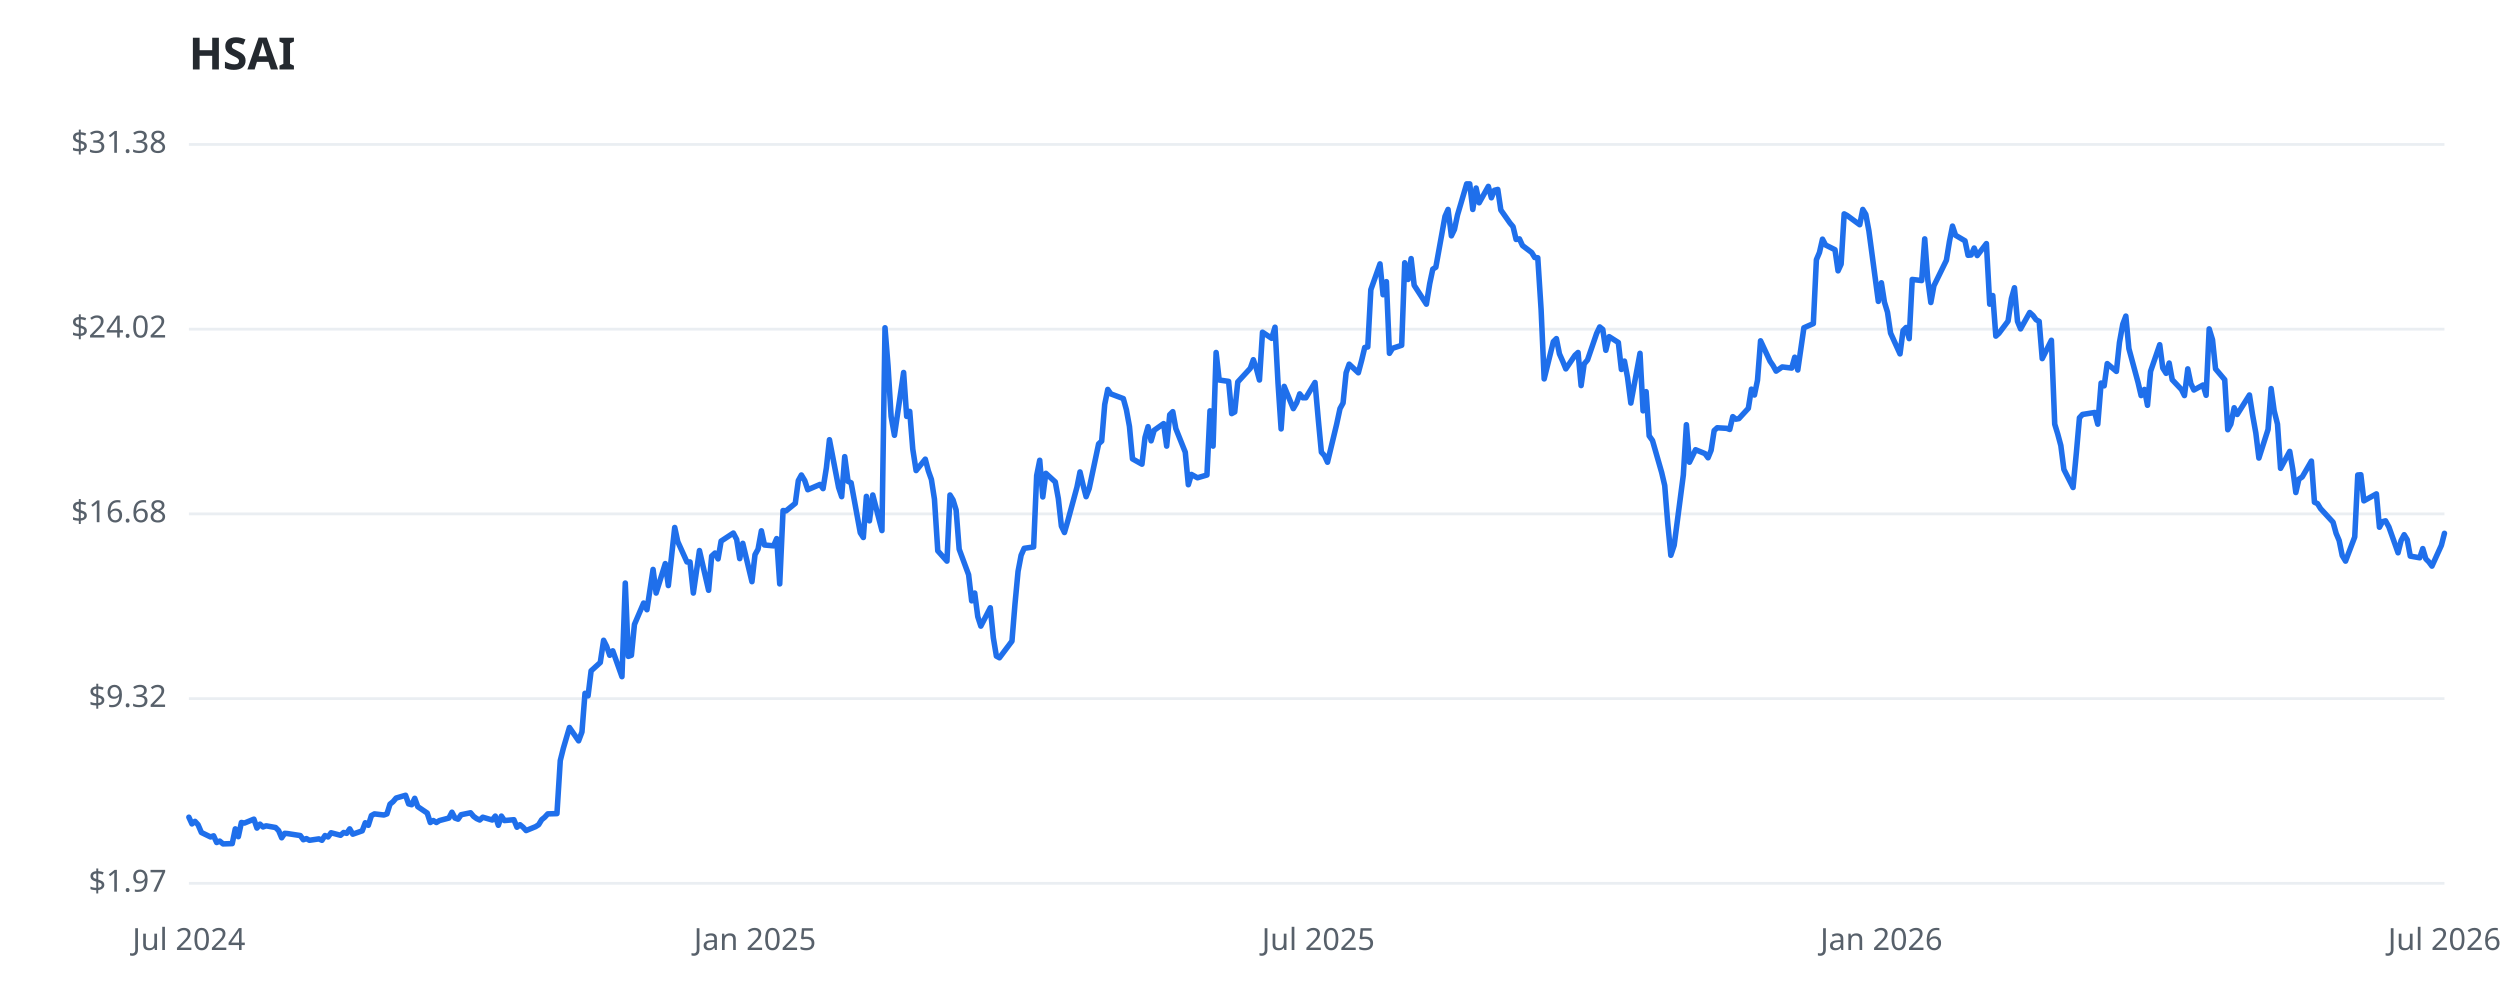
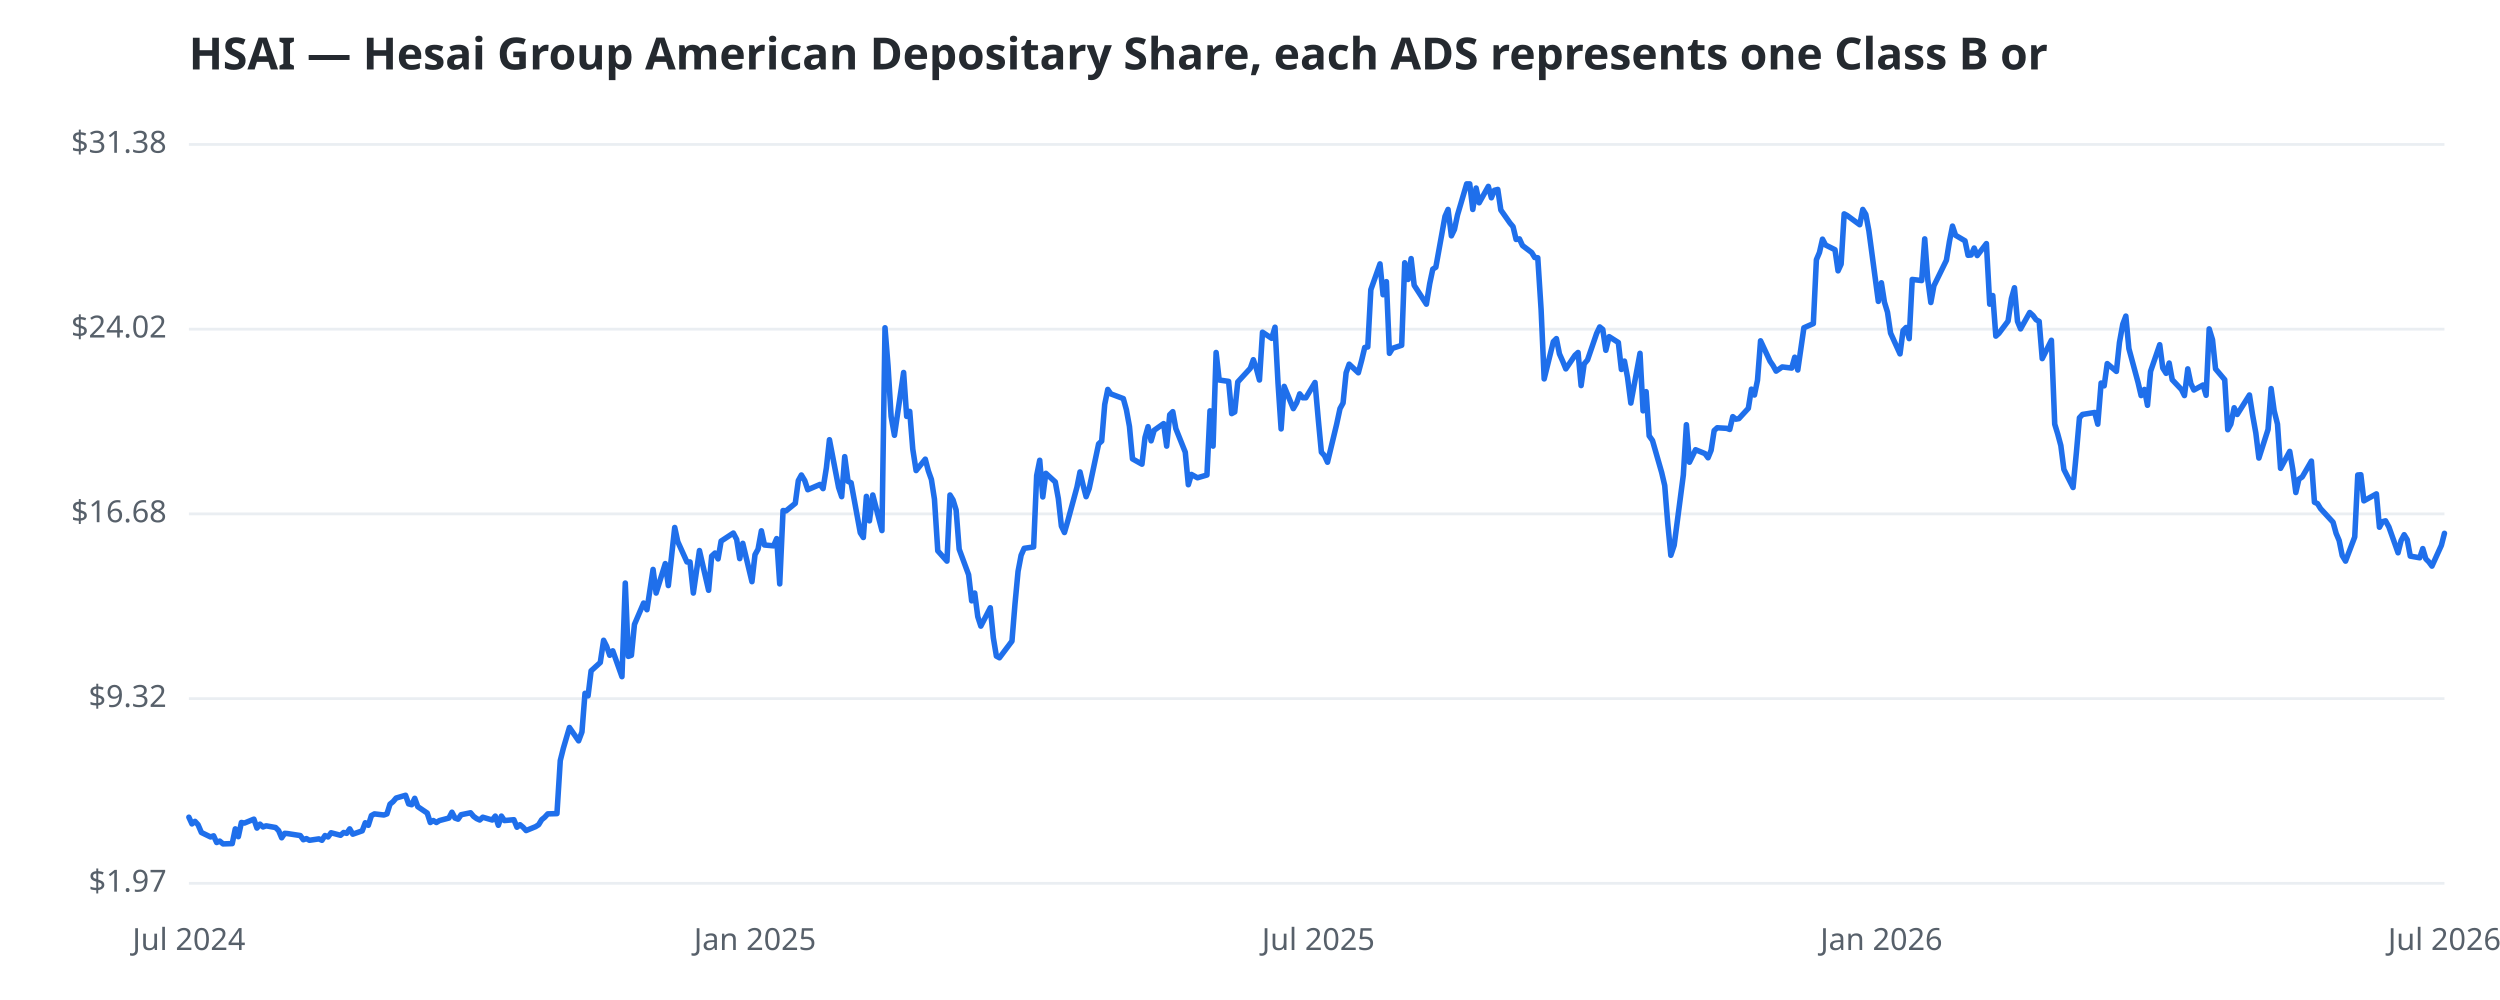
<svg xmlns="http://www.w3.org/2000/svg" viewBox="0 0 900 360" role="img" aria-labelledby="title-HSAI">
  <rect width="100%" height="100%" fill="#fff" />
-   <text x="68" y="25" fill="#24292f" font-family="system-ui,sans-serif" font-size="16" font-weight="600">HSAI</text>
+   <text x="68" y="25" fill="#24292f" font-family="system-ui,sans-serif" font-size="16" font-weight="600">HSAI — Hesai Group American Depositary Share, each ADS represents one Class B or</text>
  <line x1="68" y1="318.0" x2="880" y2="318.0" stroke="#eaeef2" stroke-width="1" />
  <text x="60" y="321.0" text-anchor="end" fill="#57606a" font-family="system-ui,sans-serif" font-size="11">$1.97</text>
  <line x1="68" y1="251.5" x2="880" y2="251.5" stroke="#eaeef2" stroke-width="1" />
  <text x="60" y="254.5" text-anchor="end" fill="#57606a" font-family="system-ui,sans-serif" font-size="11">$9.32</text>
  <line x1="68" y1="185.0" x2="880" y2="185.0" stroke="#eaeef2" stroke-width="1" />
  <text x="60" y="188.0" text-anchor="end" fill="#57606a" font-family="system-ui,sans-serif" font-size="11">$16.68</text>
  <line x1="68" y1="118.5" x2="880" y2="118.5" stroke="#eaeef2" stroke-width="1" />
  <text x="60" y="121.5" text-anchor="end" fill="#57606a" font-family="system-ui,sans-serif" font-size="11">$24.02</text>
  <line x1="68" y1="52.0" x2="880" y2="52.0" stroke="#eaeef2" stroke-width="1" />
  <text x="60" y="55.0" text-anchor="end" fill="#57606a" font-family="system-ui,sans-serif" font-size="11">$31.38</text>
  <text x="68.0" y="342" text-anchor="middle" fill="#57606a" font-family="system-ui,sans-serif" font-size="11">Jul 2024</text>
  <text x="271.8" y="342" text-anchor="middle" fill="#57606a" font-family="system-ui,sans-serif" font-size="11">Jan 2025</text>
  <text x="474.6" y="342" text-anchor="middle" fill="#57606a" font-family="system-ui,sans-serif" font-size="11">Jul 2025</text>
  <text x="677.3" y="342" text-anchor="middle" fill="#57606a" font-family="system-ui,sans-serif" font-size="11">Jan 2026</text>
  <text x="880.0" y="342" text-anchor="middle" fill="#57606a" font-family="system-ui,sans-serif" font-size="11">Jul 2026</text>
  <polyline points="68.0,294.2 69.1,296.6 70.2,295.7 71.3,296.9 72.5,299.7 75.8,301.3 76.9,300.9 78.0,303.3 79.1,302.8 80.3,303.8 83.6,303.7 84.7,298.4 85.8,301.2 86.9,296.1 88.0,296.3 91.4,294.9 92.5,298.1 93.6,296.7 94.7,297.7 95.8,297.3 99.2,297.9 100.3,299.0 101.4,301.6 102.5,300.0 103.6,300.1 108.1,300.8 109.2,302.3 110.3,301.9 111.4,302.5 114.8,302.0 115.9,302.5 117.0,300.8 118.1,301.3 119.2,299.8 122.6,300.7 123.7,299.7 124.8,300.0 125.9,298.4 127.0,300.3 130.4,299.1 131.5,296.2 132.6,297.1 133.7,293.6 134.8,293.0 138.2,293.4 139.3,293.0 140.4,289.5 141.5,288.6 142.6,287.3 146.0,286.3 147.1,289.4 148.2,289.7 149.3,287.4 150.4,290.4 153.8,292.7 154.9,296.1 156.0,295.4 157.1,296.1 158.2,295.4 161.6,294.5 162.7,292.4 163.8,294.5 164.9,294.9 166.0,293.3 169.4,292.6 170.5,293.9 171.6,294.7 172.7,295.2 173.8,294.2 177.2,295.2 178.3,293.8 179.4,297.1 180.5,293.8 181.6,295.4 185.0,295.1 186.1,297.8 187.2,296.9 188.3,297.8 189.4,299.0 192.8,297.6 193.9,296.9 195.0,295.1 196.1,294.2 197.2,293.0 200.5,292.9 201.7,273.8 202.8,269.4 205.0,261.9 208.3,266.7 209.5,263.5 210.6,249.6 211.7,250.5 212.8,241.5 216.1,238.5 217.3,230.5 218.4,232.7 219.5,235.9 220.6,234.3 223.9,243.6 225.1,209.9 226.2,236.3 227.3,235.9 228.4,224.8 231.7,217.1 232.9,219.5 235.1,205.0 236.2,213.5 239.5,202.9 240.6,210.8 242.9,189.9 244.0,195.0 247.3,202.3 248.4,202.3 249.6,213.5 251.8,198.2 255.1,212.5 256.2,200.2 257.4,199.1 258.5,201.2 259.6,194.8 264.0,191.9 265.2,194.2 266.3,201.1 267.4,195.6 270.7,209.4 271.8,199.7 272.9,197.7 274.1,191.1 275.2,196.2 278.5,196.5 279.6,193.9 280.7,210.2 281.9,183.8 283.0,183.9 286.3,181.2 287.4,173.0 288.5,171.0 289.7,173.0 290.8,176.3 295.2,174.4 296.3,175.9 297.5,168.4 298.6,158.3 301.9,175.5 303.0,178.8 304.1,164.4 305.3,173.3 306.4,173.8 309.7,191.8 310.8,193.5 311.9,178.7 313.0,187.5 314.2,178.2 317.5,191.0 318.6,118.0 319.7,131.8 320.8,149.9 322.0,156.7 325.3,134.1 326.4,149.9 327.5,148.1 328.6,161.7 329.8,169.4 333.1,165.3 334.2,169.5 335.3,172.6 336.4,179.7 337.6,198.3 340.9,202.0 342.0,178.2 343.1,180.0 344.2,183.6 345.3,197.7 348.7,206.9 349.8,216.3 350.9,213.5 352.0,222.0 353.1,225.4 356.5,218.8 357.6,229.6 358.7,236.2 359.8,236.8 364.3,230.8 365.4,217.4 366.5,205.7 367.6,199.9 368.7,197.4 372.1,196.9 373.2,171.2 374.3,165.7 375.4,178.9 376.5,170.4 379.9,173.5 381.0,179.5 382.1,189.4 383.2,191.7 384.3,187.9 387.7,175.4 388.8,169.9 389.9,174.6 391.0,178.8 392.1,175.9 395.5,159.8 396.6,158.8 397.7,145.6 398.8,140.2 399.9,141.8 404.4,143.5 405.5,147.5 406.6,153.5 407.7,165.2 411.1,167.1 412.2,157.5 413.3,153.6 414.4,158.7 415.5,154.9 418.9,152.5 420.0,160.6 421.1,149.3 422.2,148.2 423.3,154.3 426.7,162.8 427.8,174.5 428.9,170.8 431.1,172.0 434.5,171.0 435.6,147.9 436.7,160.6 437.8,126.9 438.9,136.8 442.3,137.3 443.4,148.9 444.5,148.3 445.6,137.5 450.1,132.6 451.2,129.5 452.3,132.7 453.4,136.8 454.5,119.6 457.8,121.8 459.0,117.8 460.1,138.1 461.2,154.4 462.3,139.1 465.6,147.1 466.8,145.0 467.9,141.8 469.0,143.2 470.1,143.2 473.4,137.7 474.6,151.2 475.7,162.8 476.8,164.0 477.9,166.4 481.2,152.7 482.4,147.1 483.5,145.1 484.6,134.2 485.7,131.1 489.0,134.2 490.2,129.7 491.3,125.1 492.4,124.9 493.5,104.3 496.8,95.0 497.9,106.1 499.1,101.4 500.2,127.2 501.3,125.4 504.6,124.3 505.7,94.6 506.9,100.6 508.0,93.1 509.1,102.7 513.5,109.5 514.7,102.1 515.8,96.9 516.9,96.2 520.2,77.9 521.3,75.4 522.5,84.9 523.6,82.6 524.7,77.4 528.0,66.2 529.1,66.2 530.2,75.4 531.4,67.7 532.5,73.0 535.8,67.1 536.9,71.2 538.0,68.5 539.2,68.2 540.3,75.6 543.6,80.3 544.7,81.6 545.8,86.2 547.0,86.0 548.1,88.4 551.4,90.9 552.5,92.7 553.6,92.8 554.8,111.5 555.9,136.4 559.2,123.0 560.3,121.9 561.4,127.4 562.6,130.1 563.7,132.8 567.0,127.9 568.1,126.9 569.2,138.8 570.3,131.0 571.5,129.6 574.8,120.0 575.9,117.7 577.0,118.6 578.1,126.1 579.3,121.2 582.6,123.3 583.7,133.0 584.8,130.0 585.9,135.8 587.1,145.1 590.4,127.2 591.5,147.9 592.6,141.0 593.7,156.9 594.9,158.6 598.2,170.1 599.3,174.8 600.4,188.5 601.5,199.9 602.7,196.3 606.0,171.0 607.1,152.9 608.2,166.4 610.4,161.9 613.8,163.3 614.9,164.8 616.0,162.1 617.1,155.0 618.2,154.0 621.6,154.2 622.7,154.6 623.8,150.0 624.9,150.9 626.0,150.7 629.4,147.0 630.5,140.1 631.6,142.2 632.7,136.9 633.8,122.7 637.2,130.0 638.3,131.6 639.4,133.6 641.6,132.1 645.0,132.5 646.1,128.6 647.2,133.2 649.4,118.0 652.8,116.5 653.9,93.5 655.0,90.9 656.1,86.1 657.2,88.2 660.6,89.9 661.7,97.5 662.8,95.1 663.9,77.0 665.0,77.6 669.5,80.9 670.6,75.4 671.7,77.2 672.8,83.1 676.2,108.5 677.3,101.8 678.4,108.8 679.5,112.4 680.6,119.9 684.0,127.4 685.1,119.0 686.2,117.9 687.3,121.9 688.4,100.6 691.8,101.0 692.9,86.0 694.0,100.7 695.1,108.9 696.2,102.9 700.7,93.7 701.8,86.9 702.9,81.4 704.0,84.7 707.4,86.7 708.5,91.9 709.6,91.8 710.7,89.3 711.8,92.0 715.1,87.7 716.3,109.5 717.4,106.4 718.5,121.0 719.6,120.0 722.9,115.6 724.1,107.5 725.2,103.6 726.3,115.7 727.4,118.4 730.7,112.5 731.9,113.6 733.0,115.1 734.1,115.7 735.2,129.1 738.5,122.5 739.7,152.7 740.8,156.3 741.9,160.4 743.0,169.0 746.3,175.5 747.5,162.9 748.6,150.4 749.7,149.2 754.1,148.5 755.2,152.7 756.4,137.9 757.5,138.9 758.6,130.9 761.9,133.7 763.0,123.3 764.2,116.7 765.3,113.8 766.4,125.5 769.7,137.7 770.8,142.4 772.0,140.2 773.1,145.9 774.2,133.7 777.5,124.1 778.6,132.5 779.8,134.4 780.9,130.7 782.0,136.7 785.3,140.2 786.4,142.4 787.6,132.8 788.7,138.1 789.8,140.4 793.1,138.6 794.2,142.3 795.3,118.4 796.5,122.3 797.6,132.8 800.9,136.7 802.0,154.7 803.1,152.7 804.3,146.8 805.4,149.2 809.8,142.2 810.9,149.2 812.1,155.9 813.2,164.9 816.5,154.6 817.6,139.9 818.7,147.9 819.9,152.7 821.0,168.6 824.3,162.5 825.4,169.0 826.5,177.3 827.6,172.5 828.8,171.7 832.1,166.0 833.2,180.8 834.3,181.3 835.4,183.1 839.9,188.0 841.0,192.0 842.1,194.6 843.2,200.0 844.4,202.0 847.7,193.3 848.8,171.0 849.9,170.9 851.0,180.3 855.5,177.8 856.6,189.8 857.7,187.8 858.8,187.5 860.0,189.7 863.3,199.0 864.4,194.6 865.5,192.5 866.6,194.3 867.7,200.2 871.1,200.8 872.2,197.5 873.3,201.2 874.4,202.3 875.5,203.8 878.9,196.3 880.0,192.0" fill="none" stroke="#1f6feb" stroke-width="2" stroke-linejoin="round" stroke-linecap="round" vector-effect="non-scaling-stroke" />
</svg>
